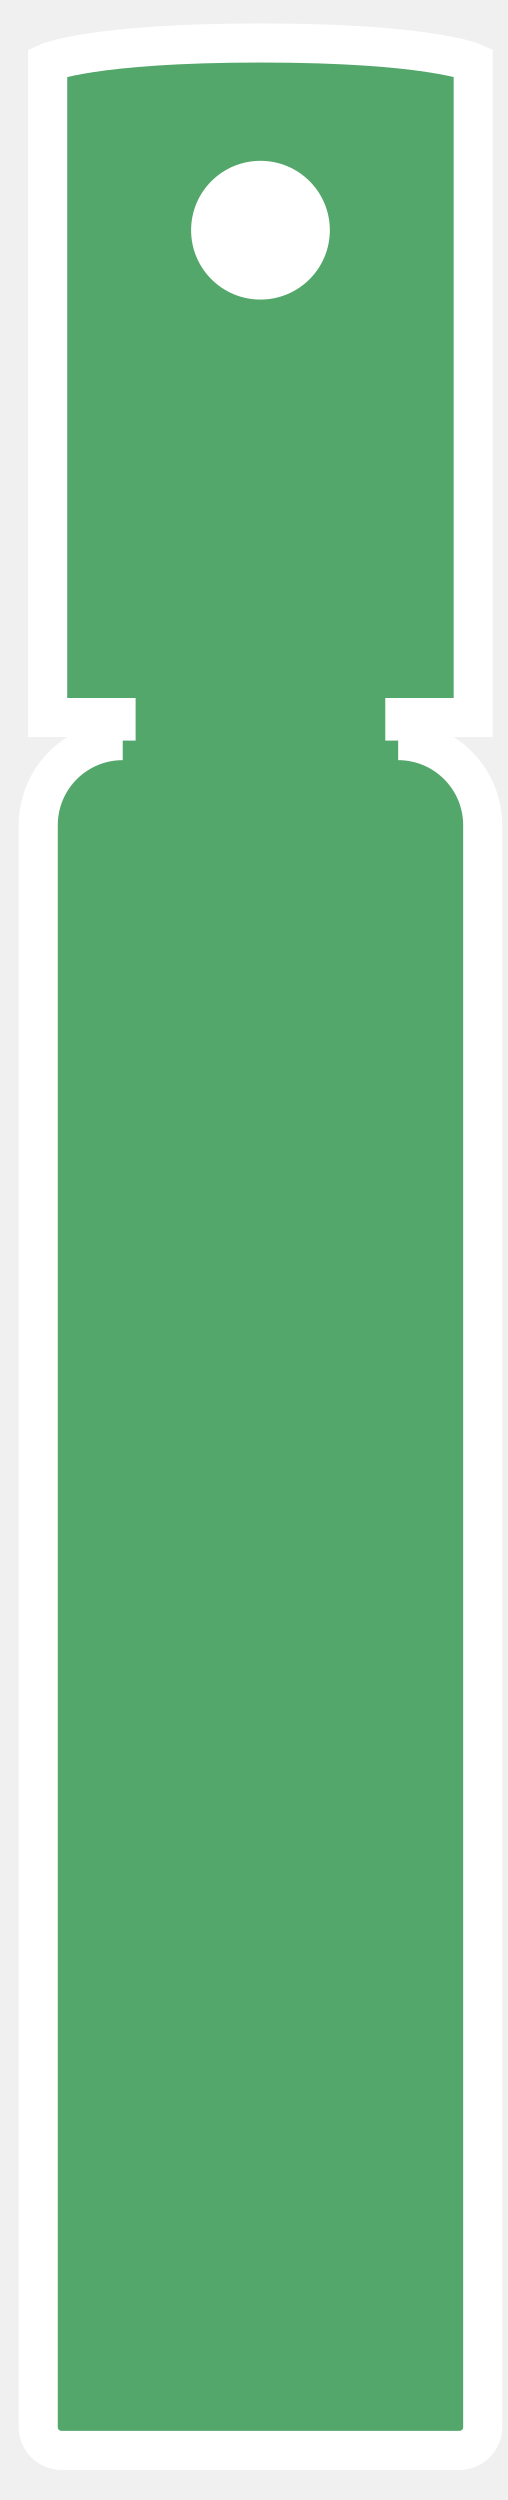
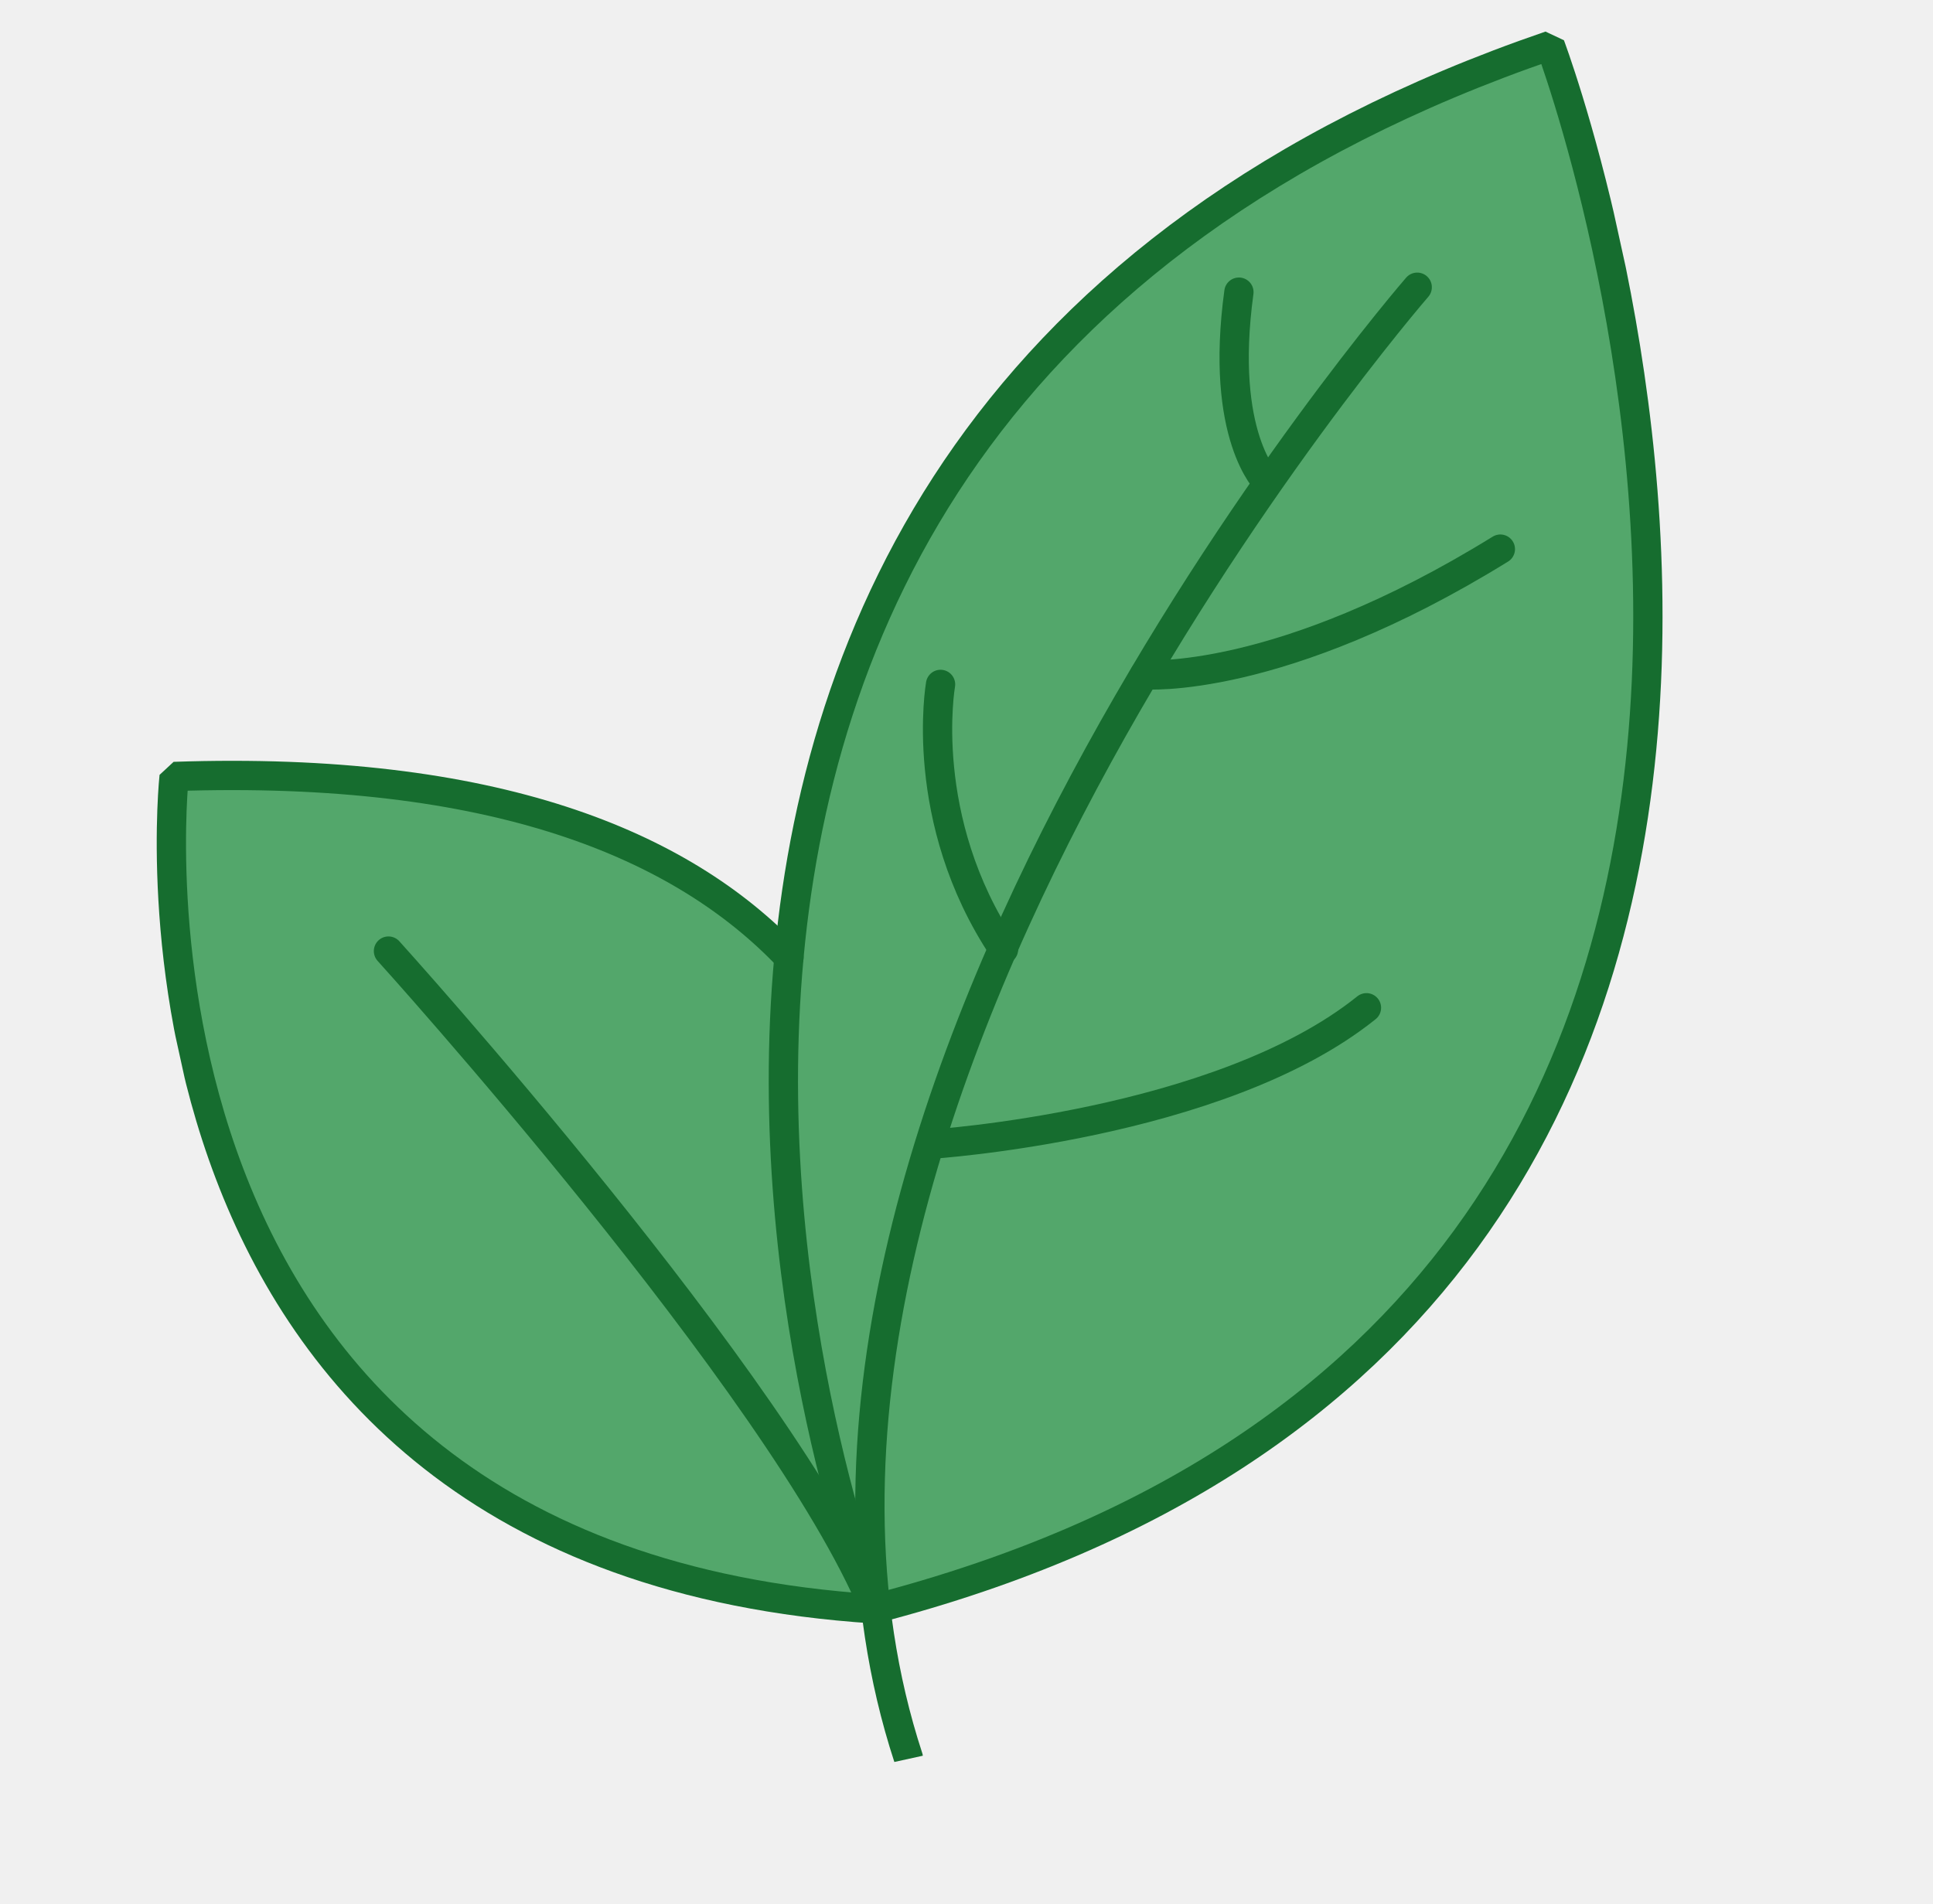
- <svg xmlns="http://www.w3.org/2000/svg" width="13" height="64" viewBox="0 0 13 64" fill="none">
-   <path d="M12.357 21.126V62.136C12.357 62.464 12.09 62.73 11.762 62.73H1.573C1.245 62.73 0.979 62.464 0.979 62.136V21.126C0.979 19.929 1.947 18.96 3.142 18.96H2.972V18.368H1.221V1.601C1.221 1.601 2.343 1.101 6.669 1.101C10.995 1.101 12.114 1.601 12.114 1.601V18.368H10.363V18.96H10.193C11.388 18.96 12.357 19.929 12.357 21.126Z" fill="#53A76B" stroke="white" stroke-miterlimit="10" />
-   <circle cx="6.668" cy="5.893" r="1.776" fill="white" />
+ <svg xmlns="http://www.w3.org/2000/svg" width="66" height="65" viewBox="0 0 66 65" fill="none">
+   <g clip-path="url(#clip0_562_1433)">
+     <path d="M30.231 55.125L30.179 55.136L30.166 55.147C3.338 53.414 6.269 26.719 6.269 26.719C17.196 26.346 23.603 29.04 27.261 32.899C28.321 21.336 34.196 8.287 53.247 1.755C53.247 1.755 69.502 44.915 30.231 55.125Z" fill="#53A76B" />
+     <path d="M29.856 54.934C29.856 54.934 14.26 14.81 52.931 1.551C52.931 1.551 69.202 44.747 29.858 54.942L29.856 54.934Z" stroke="#166D2F" stroke-miterlimit="10" stroke-linecap="round" stroke-linejoin="bevel" />
+     <path d="M48.389 9.809C48.389 9.809 23.845 38.102 31.013 60.022" stroke="#166D2F" stroke-miterlimit="10" stroke-linecap="round" stroke-linejoin="bevel" />
+     <path d="M32.114 23.373C32.114 23.373 31.3 27.988 34.264 32.421" stroke="#166D2F" stroke-miterlimit="10" stroke-linecap="round" stroke-linejoin="bevel" />
+     <path d="M31.754 39.078C31.754 39.078 41.642 38.45 46.656 34.416" stroke="#166D2F" stroke-miterlimit="10" stroke-linecap="round" stroke-linejoin="bevel" />
+     <path d="M39.078 23.043C39.078 23.043 43.675 23.422 51.228 18.753" stroke="#166D2F" stroke-miterlimit="10" stroke-linecap="round" stroke-linejoin="bevel" />
+     <path d="M43.271 16.47C43.271 16.47 41.627 14.905 42.301 9.977" stroke="#166D2F" stroke-miterlimit="10" stroke-linecap="round" stroke-linejoin="bevel" />
+     <path d="M26.938 32.697C23.279 28.838 16.873 26.143 5.945 26.517C5.945 26.517 3.02 53.203 29.85 54.943C29.85 54.943 29.85 54.943 29.854 54.927C26.699 47.331 13.264 32.48 13.264 32.48" stroke="#166D2F" stroke-miterlimit="10" stroke-linecap="round" stroke-linejoin="bevel" />
+   </g>
+   <defs>
+     <clipPath id="clip0_562_1433">
+       <rect width="54" height="53" fill="white" transform="translate(0.943359 12.4102) rotate(-12.3895)" />
+     </clipPath>
+   </defs>
</svg>
